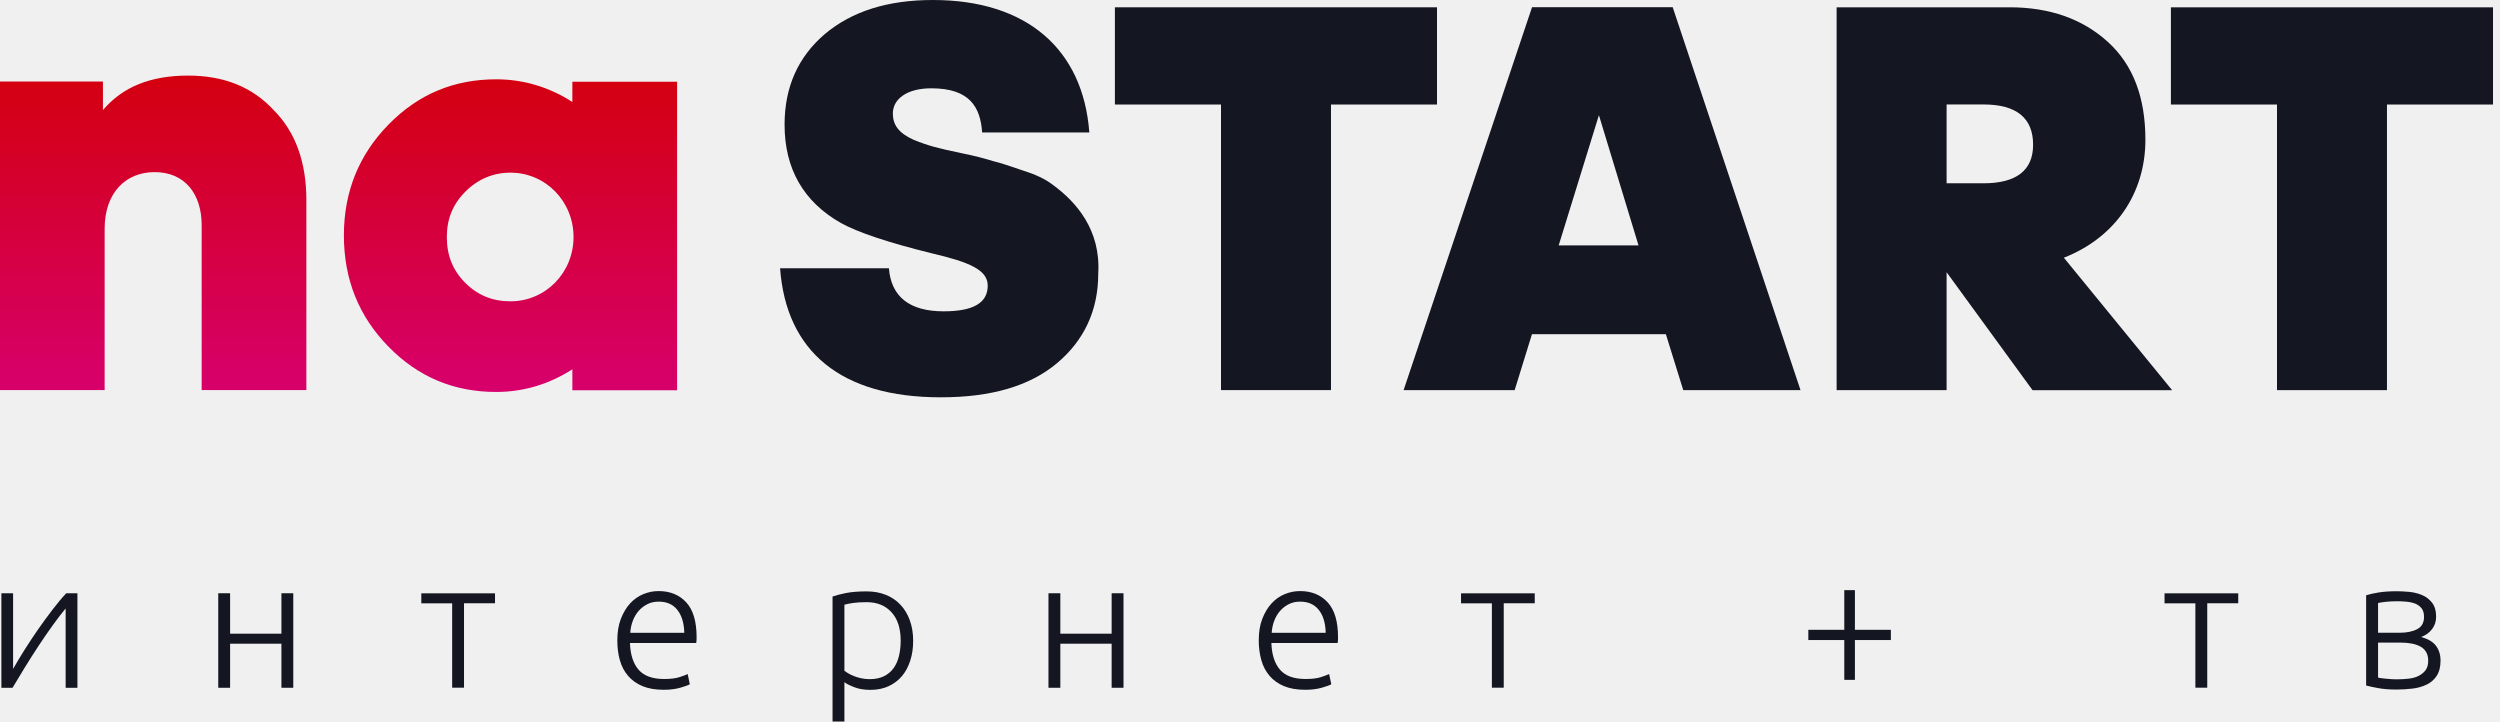
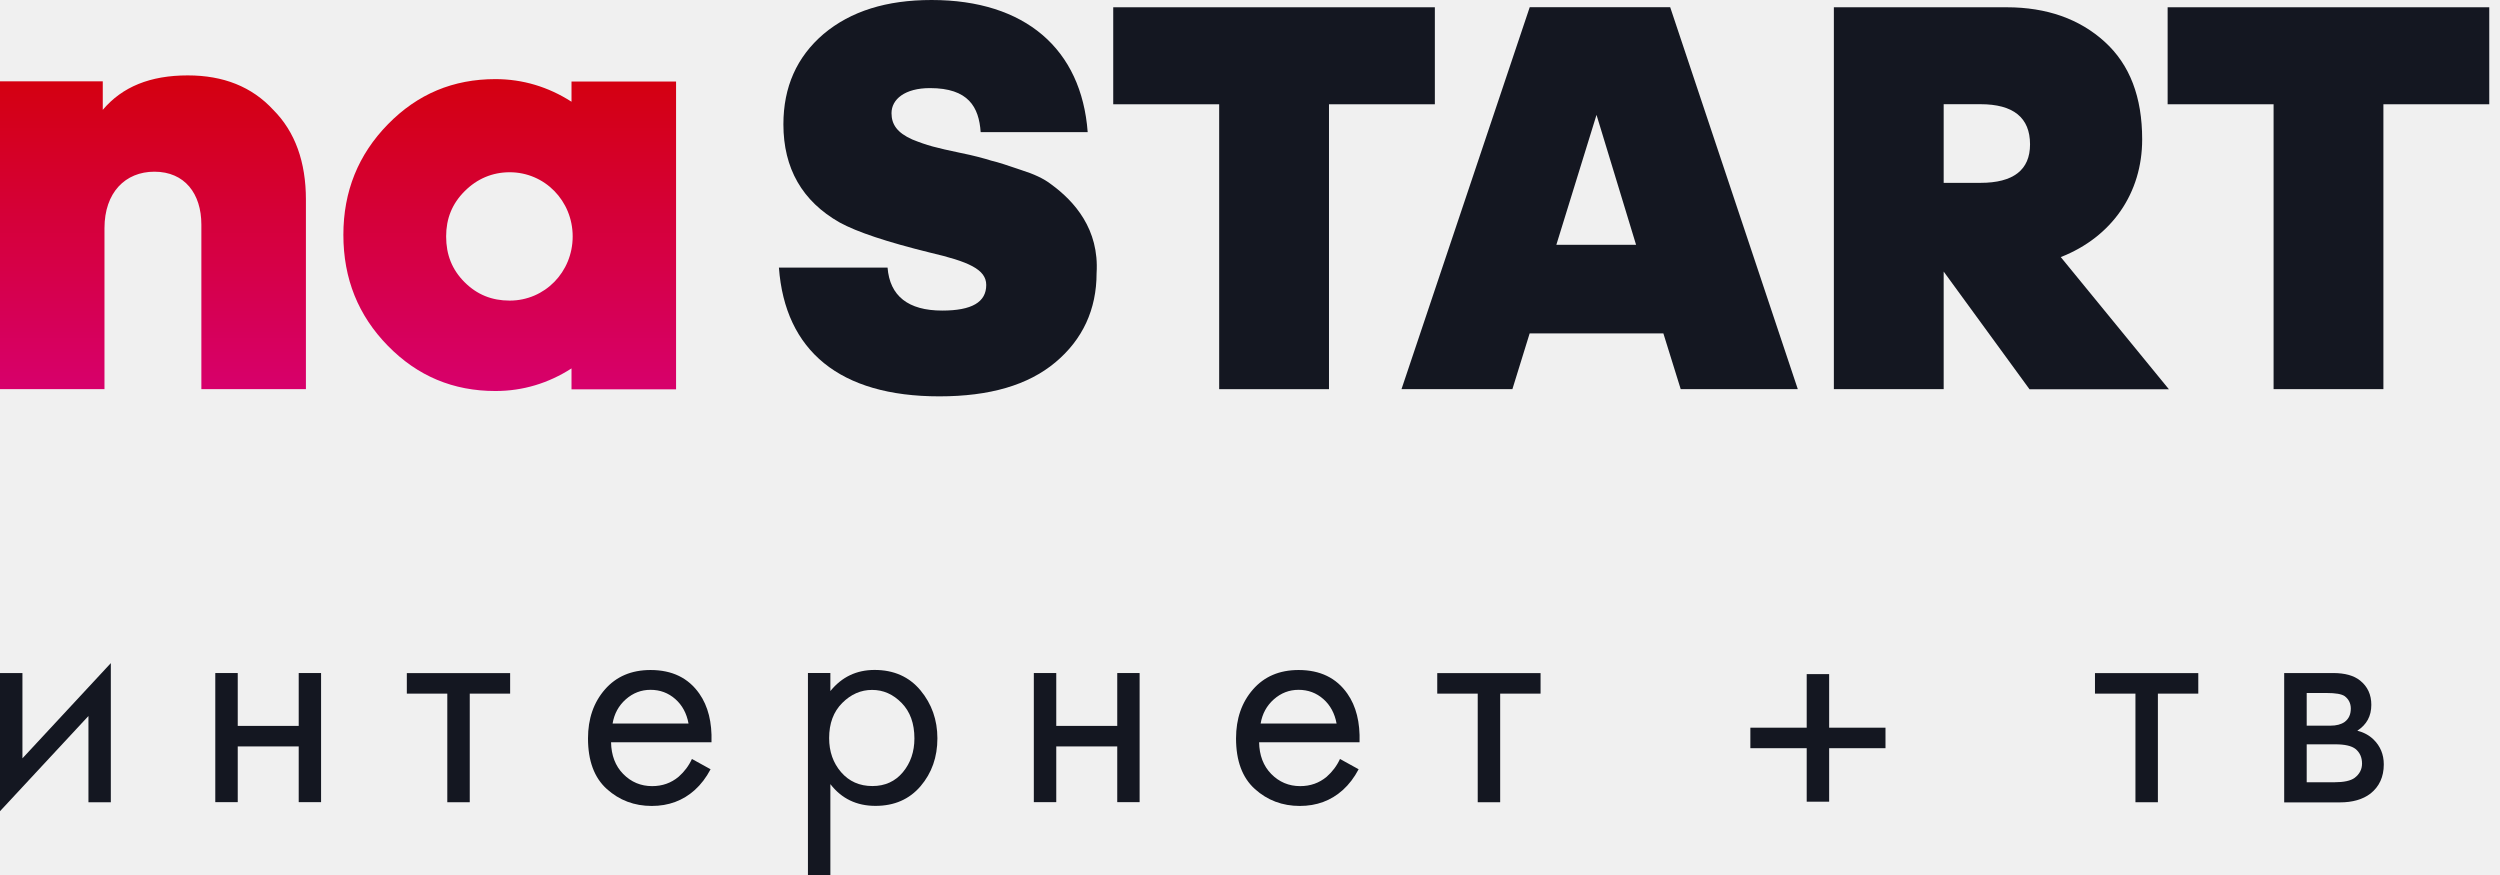
- <svg xmlns="http://www.w3.org/2000/svg" width="239" height="69" viewBox="0 0 239 69" fill="none">
+ <svg xmlns="http://www.w3.org/2000/svg" width="200" height="70" viewBox="0 0 200 70" fill="none">
  <g clip-path="url(#clip0)">
-     <path d="M6.276 58.169C5.928 58.584 5.52 59.111 5.061 59.749C4.601 60.387 4.134 61.062 3.668 61.774C3.201 62.486 2.749 63.191 2.319 63.896C1.889 64.593 1.519 65.216 1.2 65.751H0.133V56.715H1.252V63.948C1.534 63.451 1.882 62.865 2.289 62.212C2.704 61.552 3.142 60.892 3.608 60.216C4.075 59.549 4.542 58.903 5.016 58.288C5.49 57.672 5.928 57.145 6.335 56.715H7.402V65.751H6.276V58.169Z" fill="#141721" />
-     <path d="M28.037 65.751H26.904V61.537H21.998V65.751H20.865V56.715H21.998V60.58H26.904V56.715H28.037V65.751Z" fill="#141721" />
-     <path d="M47.324 56.715V57.672H44.36V65.743H43.227V57.679H40.278V56.722H47.324V56.715Z" fill="#141721" />
-     <path d="M59.016 61.225C59.016 60.431 59.127 59.741 59.357 59.155C59.587 58.569 59.883 58.072 60.246 57.679C60.609 57.286 61.031 56.989 61.505 56.796C61.98 56.603 62.461 56.507 62.965 56.507C64.069 56.507 64.951 56.87 65.61 57.59C66.27 58.309 66.596 59.422 66.596 60.928C66.596 61.025 66.596 61.114 66.588 61.21C66.581 61.307 66.574 61.388 66.559 61.47H60.224C60.261 62.575 60.535 63.428 61.046 64.022C61.557 64.615 62.372 64.912 63.491 64.912C64.106 64.912 64.595 64.853 64.958 64.734C65.321 64.615 65.581 64.519 65.744 64.437L65.944 65.416C65.781 65.513 65.477 65.617 65.025 65.75C64.58 65.876 64.047 65.943 63.447 65.943C62.654 65.943 61.98 65.825 61.424 65.595C60.868 65.365 60.409 65.038 60.046 64.615C59.683 64.192 59.423 63.695 59.261 63.124C59.097 62.553 59.016 61.908 59.016 61.225ZM65.418 60.505C65.395 59.563 65.173 58.829 64.751 58.302C64.336 57.775 63.736 57.516 62.973 57.516C62.565 57.516 62.202 57.597 61.883 57.761C61.565 57.924 61.283 58.139 61.046 58.413C60.809 58.688 60.624 59.007 60.49 59.363C60.357 59.727 60.276 60.105 60.253 60.498H65.418V60.505Z" fill="#141721" />
-     <path d="M80.725 68.978H79.592V57.026C79.933 56.908 80.362 56.796 80.881 56.692C81.4 56.589 82.067 56.537 82.867 56.537C83.534 56.537 84.134 56.648 84.675 56.863C85.216 57.078 85.682 57.39 86.068 57.798C86.46 58.206 86.757 58.703 86.972 59.282C87.186 59.868 87.298 60.52 87.298 61.255C87.298 61.945 87.209 62.575 87.023 63.147C86.838 63.718 86.579 64.222 86.231 64.63C85.882 65.046 85.453 65.365 84.949 65.602C84.445 65.832 83.867 65.951 83.215 65.951C82.622 65.951 82.104 65.869 81.674 65.698C81.237 65.528 80.918 65.372 80.725 65.216V68.978ZM80.725 64.126C80.829 64.207 80.963 64.296 81.118 64.385C81.274 64.482 81.459 64.564 81.666 64.645C81.874 64.727 82.104 64.793 82.348 64.845C82.593 64.897 82.852 64.927 83.119 64.927C83.674 64.927 84.149 64.831 84.526 64.638C84.904 64.445 85.208 64.185 85.445 63.851C85.675 63.517 85.845 63.132 85.949 62.679C86.053 62.234 86.105 61.759 86.105 61.255C86.105 60.068 85.808 59.155 85.216 58.517C84.623 57.879 83.838 57.568 82.859 57.568C82.304 57.568 81.852 57.597 81.504 57.649C81.163 57.701 80.903 57.761 80.725 57.813V64.126Z" fill="#141721" />
-     <path d="M107.407 65.751H106.273V61.537H101.368V65.751H100.234V56.715H101.368V60.58H106.273V56.715H107.407V65.751Z" fill="#141721" />
-     <path d="M120.336 61.225C120.336 60.431 120.447 59.741 120.677 59.155C120.907 58.569 121.203 58.072 121.566 57.679C121.929 57.286 122.352 56.989 122.826 56.796C123.3 56.603 123.782 56.507 124.286 56.507C125.39 56.507 126.271 56.87 126.931 57.59C127.59 58.309 127.916 59.422 127.916 60.928C127.916 61.025 127.916 61.114 127.909 61.21C127.901 61.307 127.894 61.388 127.879 61.47H121.544C121.581 62.575 121.855 63.428 122.366 64.022C122.878 64.615 123.693 64.912 124.812 64.912C125.427 64.912 125.916 64.853 126.279 64.734C126.642 64.615 126.901 64.519 127.064 64.437L127.272 65.416C127.109 65.513 126.805 65.617 126.353 65.75C125.908 65.876 125.375 65.943 124.775 65.943C123.982 65.943 123.307 65.825 122.752 65.595C122.196 65.365 121.737 65.038 121.374 64.615C121.011 64.192 120.751 63.695 120.588 63.124C120.425 62.553 120.336 61.908 120.336 61.225ZM126.738 60.505C126.716 59.563 126.494 58.829 126.071 58.302C125.649 57.775 125.056 57.516 124.293 57.516C123.885 57.516 123.522 57.597 123.204 57.761C122.885 57.924 122.604 58.139 122.366 58.413C122.129 58.688 121.944 59.007 121.811 59.363C121.677 59.719 121.596 60.105 121.574 60.498H126.738V60.505Z" fill="#141721" />
-     <path d="M146.721 56.715V57.672H143.757V65.743H142.624V57.679H139.675V56.722H146.721V56.715Z" fill="#141721" />
-     <path d="M172.876 60.209H176.314V56.418H177.329V60.209H180.767V61.188H177.329V64.994H176.314V61.188H172.876V60.209Z" fill="#141721" />
-     <path d="M213.976 56.715V57.672H211.013V65.743H209.879V57.679H206.93V56.722H213.976V56.715Z" fill="#141721" />
-     <path d="M229.121 56.522C229.469 56.522 229.862 56.544 230.299 56.581C230.736 56.618 231.144 56.722 231.529 56.878C231.915 57.034 232.233 57.279 232.5 57.612C232.759 57.946 232.893 58.391 232.893 58.963C232.893 59.408 232.767 59.801 232.507 60.142C232.248 60.483 231.9 60.736 231.463 60.899C232.115 61.077 232.589 61.352 232.878 61.737C233.167 62.123 233.315 62.598 233.315 63.154C233.315 63.763 233.189 64.245 232.945 64.616C232.7 64.987 232.381 65.261 231.974 65.454C231.566 65.647 231.122 65.773 230.611 65.832C230.107 65.892 229.588 65.921 229.069 65.921C228.44 65.921 227.891 65.877 227.417 65.795C226.943 65.714 226.543 65.624 226.202 65.535V56.908C226.491 56.811 226.876 56.73 227.35 56.648C227.839 56.566 228.425 56.522 229.121 56.522ZM227.343 60.491H229.403C230.099 60.491 230.662 60.372 231.092 60.142C231.522 59.912 231.737 59.526 231.737 58.977C231.737 58.629 231.663 58.362 231.507 58.161C231.359 57.969 231.159 57.82 230.914 57.716C230.67 57.62 230.388 57.553 230.077 57.523C229.766 57.494 229.447 57.479 229.136 57.479C228.751 57.479 228.388 57.501 228.039 57.538C227.691 57.575 227.454 57.62 227.343 57.65V60.491ZM227.343 61.433V64.771C227.402 64.794 227.499 64.816 227.632 64.831C227.765 64.846 227.913 64.868 228.084 64.883C228.254 64.897 228.432 64.912 228.625 64.927C228.817 64.942 229.003 64.942 229.173 64.942C229.566 64.942 229.944 64.92 230.307 64.875C230.67 64.831 230.981 64.742 231.248 64.601C231.514 64.46 231.729 64.282 231.892 64.059C232.055 63.837 232.137 63.532 232.137 63.154C232.137 62.828 232.07 62.553 231.937 62.331C231.803 62.108 231.618 61.93 231.381 61.804C231.144 61.678 230.862 61.581 230.544 61.522C230.225 61.463 229.877 61.433 229.507 61.433H227.343Z" fill="#141721" />
-     <path d="M74.576 25.646H84.979C85.193 28.369 86.957 29.763 90.21 29.763C93.04 29.763 94.426 28.962 94.426 27.308C94.426 25.809 92.714 25.067 89.039 24.207C84.927 23.19 82.052 22.233 80.392 21.321C76.813 19.288 75.005 16.135 75.005 11.914C75.005 8.331 76.287 5.453 78.851 3.257C81.459 1.068 84.875 0 89.195 0C98.16 0 103.547 4.703 104.139 12.664H93.892C93.729 10.26 92.721 8.442 89.039 8.442C86.638 8.442 85.356 9.511 85.356 10.846C85.356 11.914 85.89 12.715 87.335 13.361C88.772 13.947 89.632 14.162 91.921 14.644C93.255 14.911 94.218 15.178 94.907 15.393C95.604 15.557 96.559 15.876 97.789 16.299C98.96 16.669 99.923 17.1 100.672 17.686C102.857 19.288 105.258 21.959 104.991 26.18C104.991 29.652 103.658 32.538 101.042 34.726C98.427 36.915 94.744 37.983 89.943 37.983C80.392 37.99 75.161 33.606 74.576 25.646Z" fill="#141721" />
-     <path d="M116.728 37.294V9.993H106.584V0.698H137.378V9.993H127.242V37.294H116.728Z" fill="#141721" />
-     <path d="M159.258 31.952H146.455L144.802 37.294H134.185L146.462 0.69H159.91L172.128 37.294H160.918L159.258 31.952ZM152.856 11.01L149.011 23.458H156.642L152.856 11.01Z" fill="#141721" />
-     <path d="M186.095 37.294H175.581V0.698H192.126C195.964 0.698 199.113 1.818 201.521 4.014C203.922 6.202 205.1 9.303 205.1 13.361C205.1 18.488 202.218 22.709 197.305 24.637L207.656 37.301H194.312L186.095 26.025V37.294ZM186.095 9.993V17.523H189.614C192.763 17.523 194.364 16.292 194.364 13.836C194.364 11.269 192.763 9.986 189.614 9.986H186.095V9.993Z" fill="#141721" />
-     <path d="M217.681 37.294V9.993H207.538V0.698H238.331V9.993H228.195V37.294H217.681Z" fill="#141721" />
-     <path d="M9.84 10.527C11.714 8.309 14.389 7.226 17.975 7.226C21.391 7.226 24.118 8.309 26.163 10.527C28.267 12.634 29.289 15.542 29.289 19.125V37.293H19.279V21.521C19.279 18.561 17.686 16.454 14.782 16.454C11.996 16.454 10.003 18.45 10.003 21.862V37.293H0V7.797H9.84V10.527ZM54.718 35.305C52.503 36.729 50.058 37.471 47.435 37.471C43.397 37.471 39.981 36.047 37.143 33.146C34.298 30.238 32.876 26.714 32.876 22.5C32.876 18.346 34.298 14.815 37.143 11.907C39.989 8.999 43.397 7.582 47.435 7.582C50.051 7.582 52.496 8.324 54.718 9.748V7.812H64.729V37.308H54.718V35.305ZM48.798 16.506C47.146 16.506 45.672 17.129 44.479 18.331C43.286 19.526 42.715 20.95 42.715 22.656C42.715 24.422 43.286 25.846 44.479 27.041C45.672 28.235 47.094 28.806 48.798 28.806C52.155 28.806 54.83 26.076 54.83 22.656C54.83 19.244 52.155 16.506 48.798 16.506Z" fill="url(#paint0_linear)" />
+     <path d="M62.313 21.409H71.005C71.184 23.682 72.658 24.846 75.376 24.846C77.741 24.846 78.899 24.178 78.899 22.797C78.899 21.546 77.468 20.926 74.398 20.208C70.962 19.36 68.559 18.561 67.173 17.799C64.182 16.102 62.672 13.47 62.672 9.946C62.672 6.955 63.743 4.552 65.885 2.719C68.064 0.892 70.918 0 74.528 0C82.019 0 86.52 3.926 87.015 10.572H78.453C78.317 8.565 77.475 7.048 74.398 7.048C72.392 7.048 71.321 7.939 71.321 9.054C71.321 9.946 71.766 10.615 72.974 11.154C74.175 11.643 74.893 11.822 76.806 12.225C77.92 12.448 78.725 12.671 79.301 12.851C79.883 12.987 80.682 13.253 81.709 13.606C82.688 13.916 83.492 14.275 84.118 14.764C85.944 16.102 87.95 18.331 87.727 21.855C87.727 24.754 86.613 27.163 84.427 28.99C82.242 30.817 79.165 31.708 75.153 31.708C67.173 31.715 62.802 28.055 62.313 21.409Z" fill="#141721" />
+     <path d="M97.534 31.133V8.342H89.058V0.582H114.788V8.342H106.319V31.133H97.534V31.133Z" fill="#141721" />
+     <path d="M133.07 26.673H122.372L120.992 31.132H112.12L122.378 0.576H133.615L143.824 31.132H134.457L133.07 26.673ZM127.721 9.19L124.508 19.582H130.885L127.721 9.19Z" fill="#141721" />
+     <path d="M155.494 31.133H146.709V0.582H160.534C163.741 0.582 166.372 1.517 168.384 3.351C170.39 5.178 171.374 7.766 171.374 11.154C171.374 15.433 168.966 18.957 164.861 20.567L173.51 31.139H162.36L155.494 21.725V31.133V31.133ZM155.494 8.342V14.628H158.435C161.066 14.628 162.403 13.6 162.403 11.55C162.403 9.407 161.066 8.336 158.435 8.336H155.494V8.342Z" fill="#141721" />
+     <path d="M181.887 31.133V8.342H173.411V0.582H199.141V8.342H190.672V31.133H181.887Z" fill="#141721" />
+     <path d="M8.222 8.788C9.788 6.936 12.023 6.032 15.02 6.032C17.873 6.032 20.152 6.936 21.861 8.788C23.619 10.547 24.473 12.975 24.473 15.966V31.133H16.109V17.966C16.109 15.495 14.778 13.736 12.351 13.736C10.023 13.736 8.358 15.402 8.358 18.251V31.133H0V6.509H8.222V8.788ZM45.721 29.473C43.87 30.662 41.827 31.281 39.635 31.281C36.261 31.281 33.407 30.092 31.036 27.671C28.658 25.243 27.47 22.301 27.47 18.784C27.47 15.316 28.658 12.368 31.036 9.94C33.413 7.512 36.261 6.329 39.635 6.329C41.821 6.329 43.864 6.949 45.721 8.138V6.521H54.085V31.145H45.721V29.473ZM40.774 13.78C39.394 13.78 38.162 14.3 37.165 15.303C36.168 16.3 35.691 17.489 35.691 18.914C35.691 20.388 36.168 21.577 37.165 22.574C38.162 23.571 39.35 24.048 40.774 24.048C43.579 24.048 45.814 21.769 45.814 18.914C45.814 16.065 43.579 13.78 40.774 13.78Z" fill="url(#paint0_linear)" />
+     <path d="M0 53.843H1.795V60.667L8.866 53.05V64.179H7.076V57.28L0 64.897V53.843Z" fill="#141721" />
+     <path d="M17.223 64.179V53.843H19.019V58.072H23.897V53.843H25.686V64.172H23.897V59.714H19.019V64.172H17.223V64.179Z" fill="#141721" />
+     <path d="M40.818 55.49H37.58V64.179H35.784V55.49H32.546V53.849H40.811V55.49H40.818Z" fill="#141721" />
+     <path d="M55.354 60.717L56.846 61.54C56.499 62.203 56.072 62.76 55.577 63.206C54.63 64.055 53.484 64.476 52.141 64.476C50.748 64.476 49.547 64.024 48.544 63.12C47.541 62.215 47.04 60.865 47.04 59.075C47.04 57.496 47.492 56.19 48.395 55.155C49.299 54.121 50.513 53.601 52.042 53.601C53.769 53.601 55.069 54.233 55.949 55.496C56.648 56.493 56.97 57.787 56.92 59.379H48.885C48.903 60.426 49.225 61.274 49.856 61.918C50.488 62.562 51.262 62.89 52.172 62.89C52.983 62.89 53.689 62.643 54.289 62.141C54.747 61.739 55.106 61.262 55.354 60.717ZM49.008 57.88H55.082C54.933 57.069 54.58 56.413 54.023 55.923C53.466 55.434 52.81 55.186 52.042 55.186C51.293 55.186 50.636 55.44 50.061 55.948C49.491 56.456 49.138 57.1 49.008 57.88Z" fill="#141721" />
+     <path d="M66.43 62.73V70H64.635V53.842H66.43V55.285C67.34 54.158 68.522 53.595 69.965 53.595C71.507 53.595 72.732 54.14 73.636 55.224C74.54 56.313 74.992 57.595 74.992 59.069C74.992 60.562 74.546 61.838 73.649 62.891C72.751 63.943 71.55 64.47 70.039 64.47C68.529 64.47 67.328 63.894 66.43 62.73ZM69.792 62.884C70.801 62.884 71.618 62.513 72.231 61.776C72.844 61.039 73.153 60.135 73.153 59.076C73.153 57.88 72.813 56.933 72.132 56.239C71.451 55.539 70.665 55.193 69.767 55.193C68.869 55.193 68.077 55.539 67.377 56.239C66.678 56.939 66.331 57.874 66.331 59.051C66.331 60.128 66.653 61.039 67.29 61.776C67.928 62.513 68.764 62.884 69.792 62.884Z" fill="#141721" />
+     <path d="M82.706 64.179V53.843H84.501V58.072H89.38V53.843H91.169V64.172H89.38V59.714H84.501V64.172H82.706V64.179Z" fill="#141721" />
+     <path d="M107.198 60.717L108.69 61.54C108.343 62.203 107.916 62.76 107.421 63.206C106.474 64.055 105.328 64.476 103.985 64.476C102.592 64.476 101.391 64.024 100.388 63.12C99.385 62.215 98.883 60.865 98.883 59.075C98.883 57.496 99.335 56.19 100.239 55.155C101.143 54.121 102.357 53.601 103.886 53.601C105.613 53.601 106.913 54.233 107.792 55.496C108.492 56.493 108.814 57.787 108.764 59.379H100.728C100.747 60.426 101.069 61.274 101.7 61.918C102.332 62.562 103.106 62.89 104.016 62.89C104.827 62.89 105.533 62.643 106.133 62.141C106.591 61.739 106.95 61.262 107.198 60.717ZM100.852 57.88H106.926C106.777 57.069 106.424 56.413 105.867 55.923C105.31 55.434 104.653 55.186 103.886 55.186C103.137 55.186 102.48 55.44 101.905 55.948C101.335 56.456 100.982 57.1 100.852 57.88Z" fill="#141721" />
+     <path d="M123.251 55.49H120.014V64.179H118.218V55.49H114.98V53.849H123.245V55.49H123.251Z" fill="#141721" />
+     <path d="M140.029 59.856V58.215H144.536V53.929H146.332V58.215H150.839V59.856H146.332V64.135H144.536V59.856H140.029Z" fill="#141721" />
+     <path d="M175.869 55.49H172.631V64.179H170.836V55.49H167.598V53.849H175.863V55.49H175.869Z" fill="#141721" />
+     <path d="M182.735 53.843H186.641C187.589 53.843 188.307 54.041 188.808 54.443C189.409 54.926 189.706 55.57 189.706 56.388C189.706 57.286 189.335 57.973 188.585 58.456C189.099 58.586 189.533 58.822 189.879 59.156C190.424 59.689 190.703 60.351 190.703 61.15C190.703 62.147 190.344 62.928 189.632 63.491C189.019 63.956 188.202 64.191 187.192 64.191H182.735V53.843V53.843ZM184.53 58.054H186.425C186.908 58.054 187.285 57.955 187.57 57.757C187.904 57.509 188.065 57.15 188.065 56.685C188.065 56.27 187.898 55.936 187.57 55.688C187.322 55.521 186.84 55.44 186.128 55.44H184.536V58.054H184.53ZM184.53 62.581H186.747C187.508 62.581 188.047 62.463 188.363 62.234C188.759 61.937 188.963 61.553 188.963 61.088C188.963 60.593 188.79 60.203 188.443 59.918C188.127 59.67 187.589 59.546 186.827 59.546H184.536V62.581H184.53Z" fill="#141721" />
  </g>
  <defs>
-     <linearGradient id="paint0_linear" x1="32.363" y1="37.466" x2="32.363" y2="7.226" gradientUnits="userSpaceOnUse">
+     <linearGradient id="paint0_linear" x1="27.041" y1="31.277" x2="27.041" y2="6.033" gradientUnits="userSpaceOnUse">
      <stop offset="4.47534e-07" stop-color="#D7006C" />
      <stop offset="1" stop-color="#D4000F" />
    </linearGradient>
    <clipPath id="clip0">
-       <rect width="238.339" height="68.978" fill="white" />
+       <rect width="199.147" height="70" fill="white" />
    </clipPath>
  </defs>
</svg>
